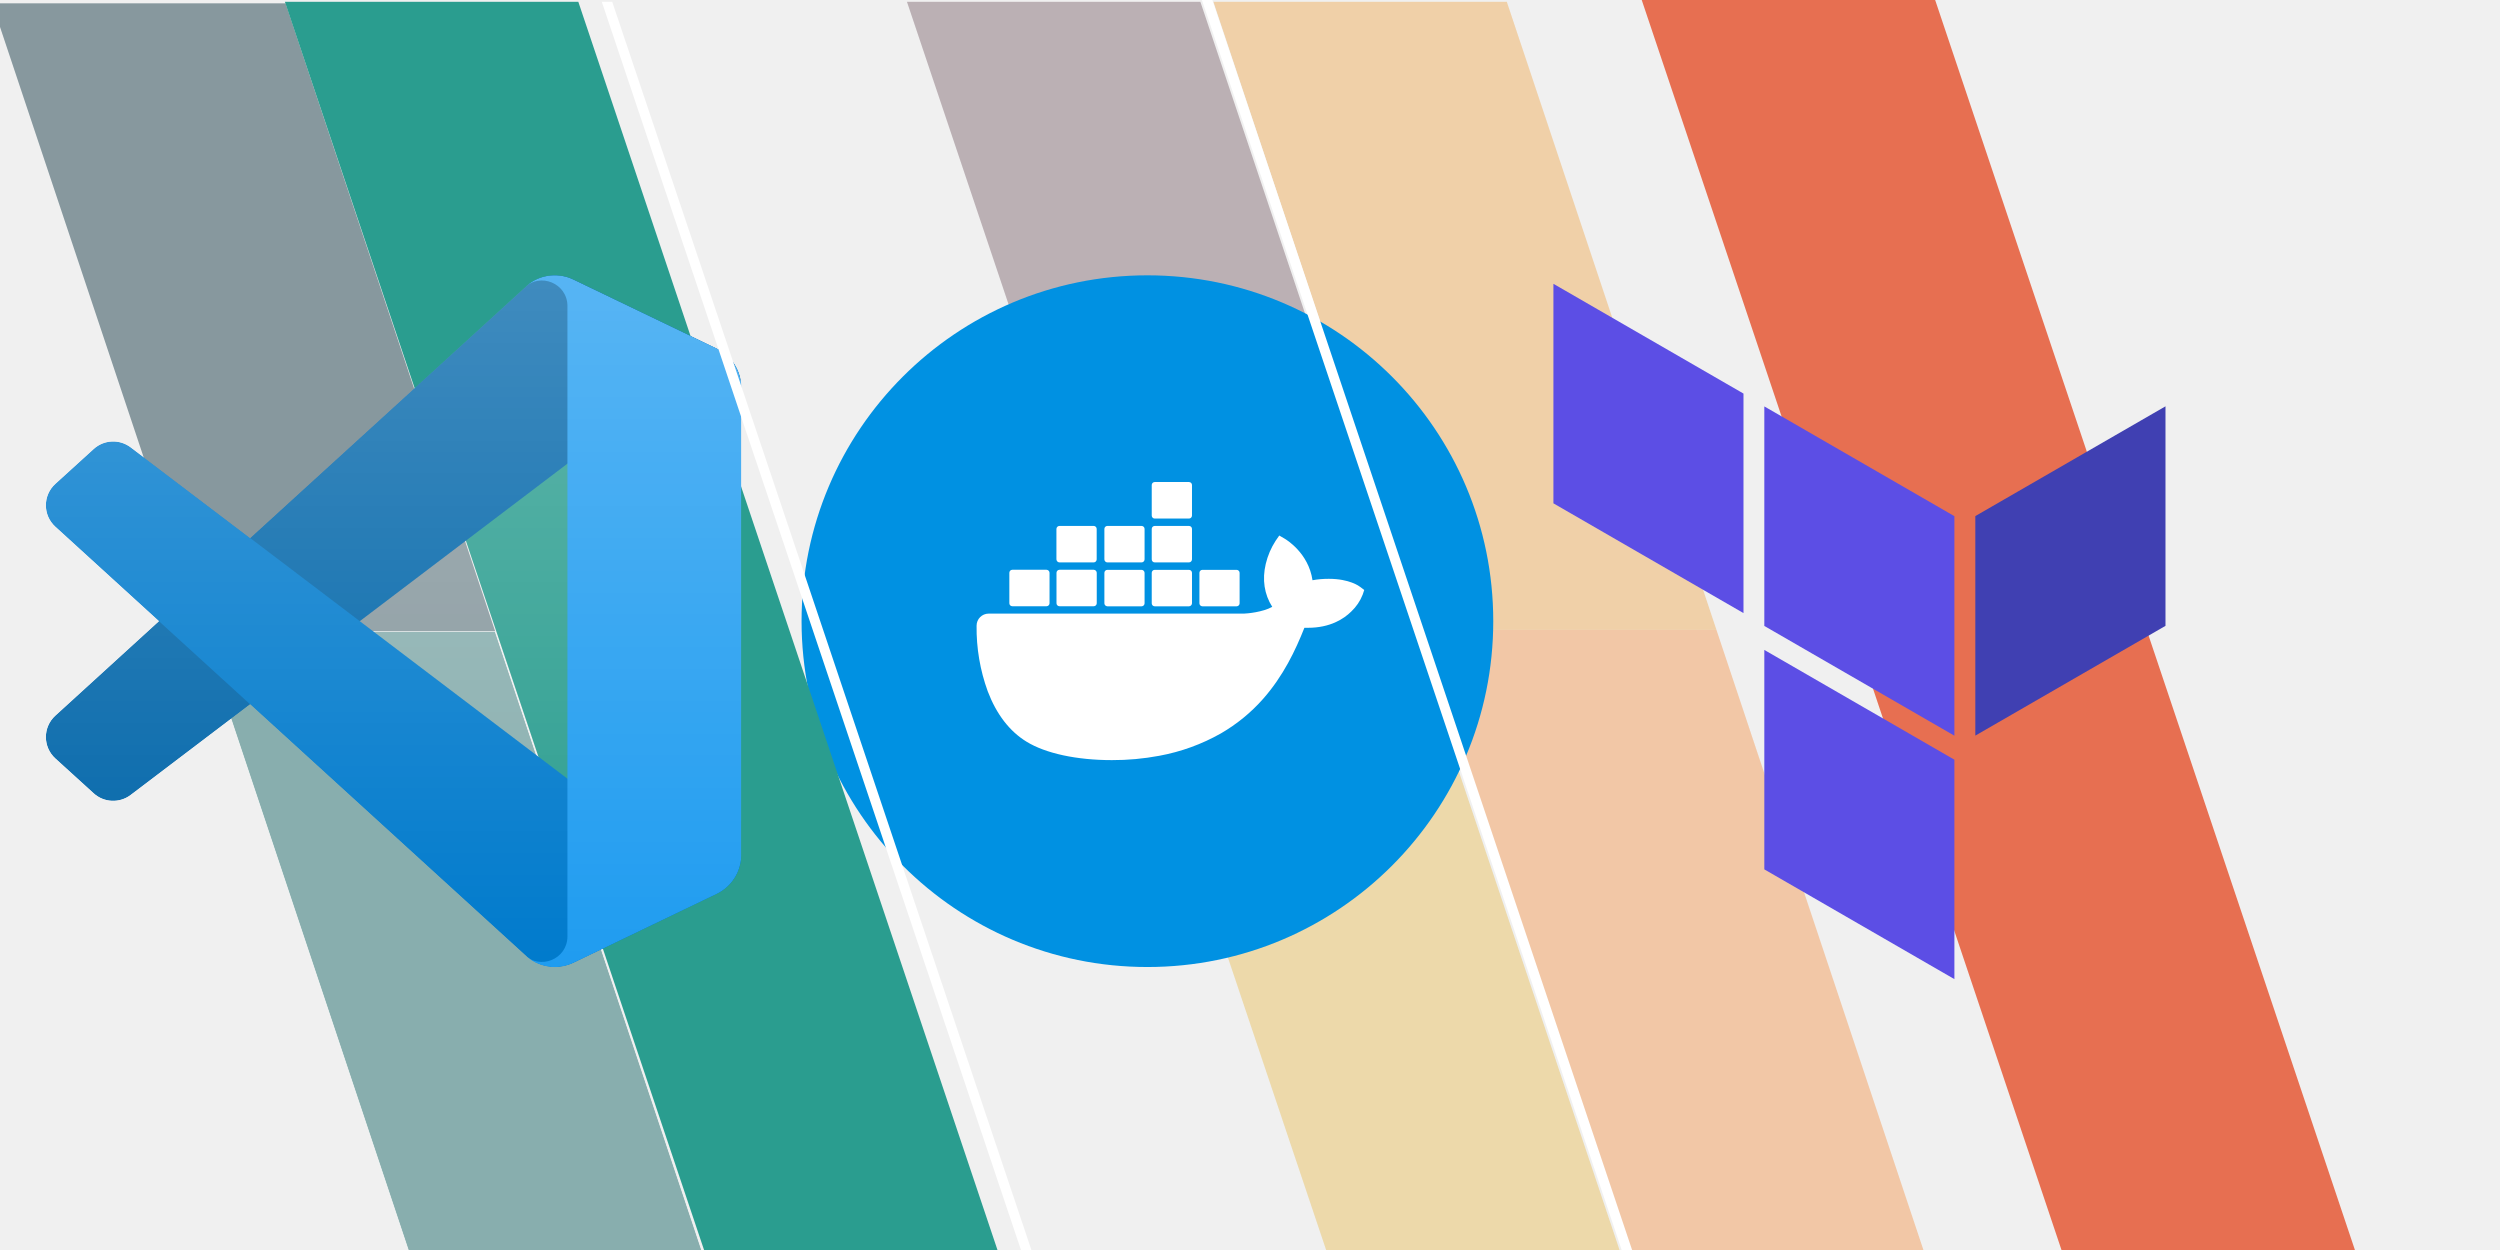
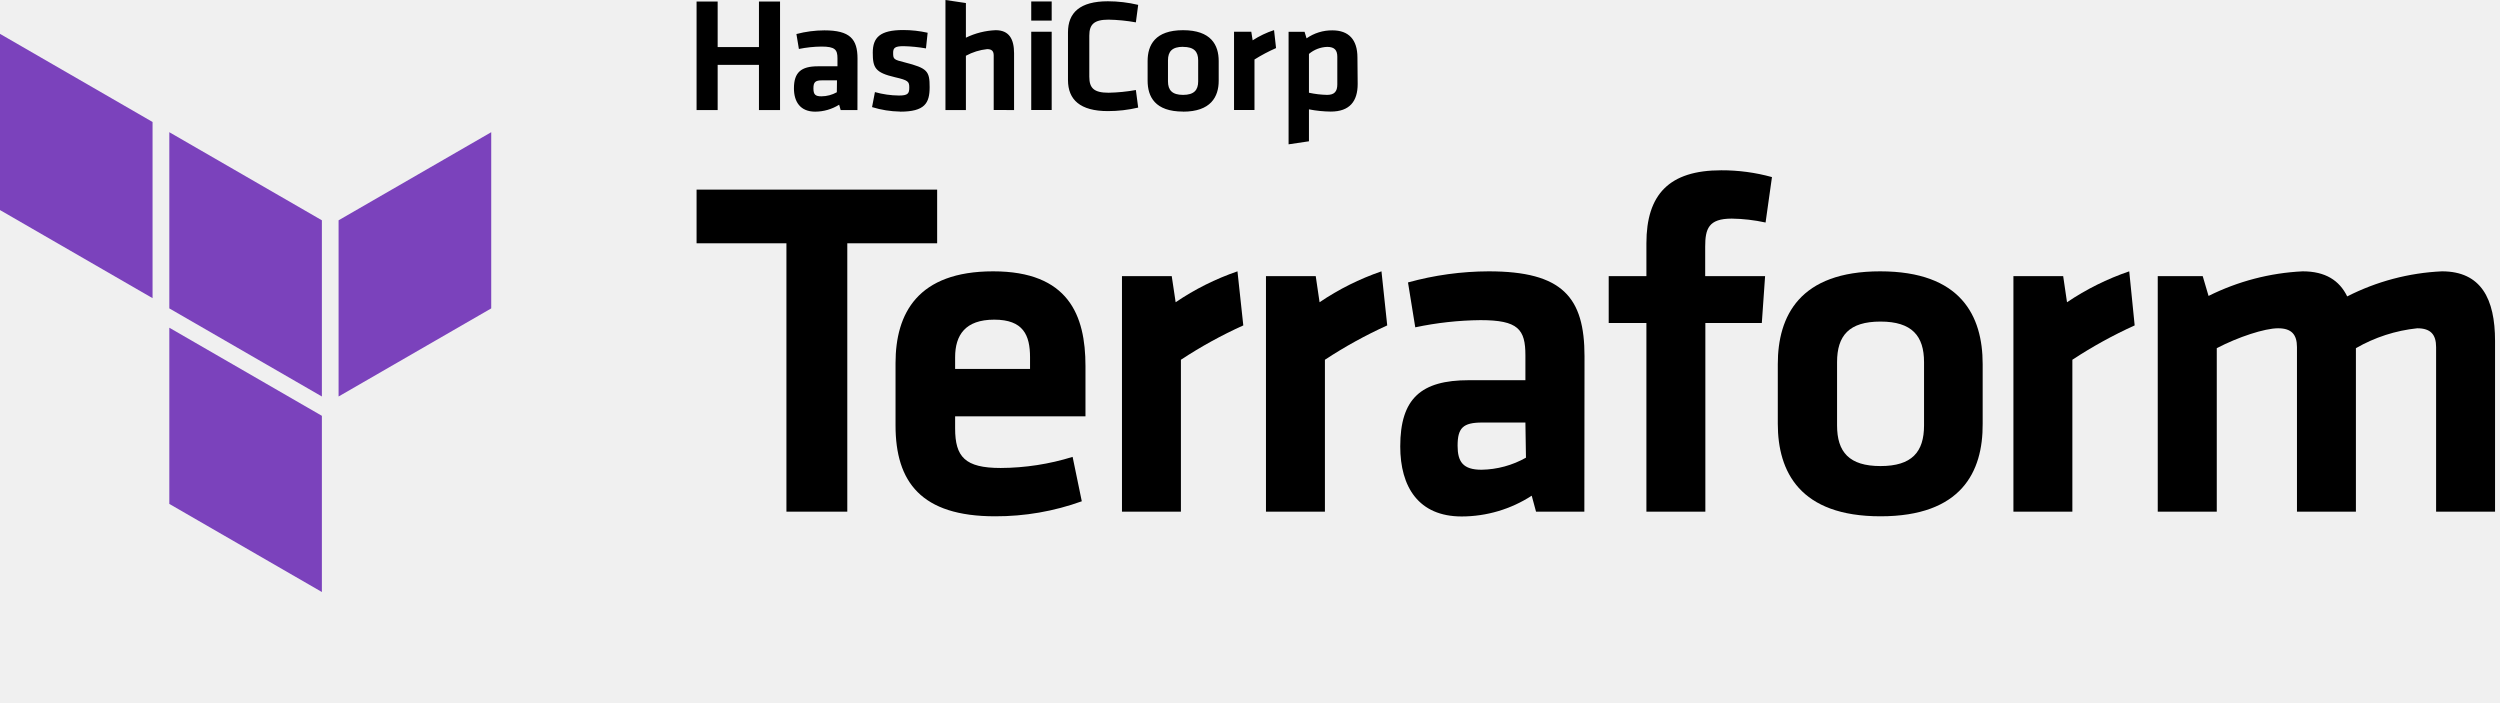
- <svg xmlns="http://www.w3.org/2000/svg" xmlns:xlink="http://www.w3.org/1999/xlink" width="1200" height="600" viewBox="0 0 1200 600" version="1.1" id="svg5" xml:space="preserve">
-   <defs id="defs2">
-     <path id="B" d="m 65.605,29.258 c -0.877,0.404 -1.722,0.875 -2.526,1.41 v 6.215 h -2.444 v -9.645 h 2.04 l 0.158,1.067 a 10.8,10.8 0 0 1 2.526,-1.263 z" />
-     <path d="m 180.828,252.605 c 4.016,1.565 8.596,1.464 12.651,-0.486 l 52.501,-25.262 c 5.516,-2.655 9.025,-8.239 9.025,-14.364 V 41.197 c 0,-6.125 -3.508,-11.709 -9.025,-14.363 L 193.478,1.571 c -5.32,-2.56 -11.547,-1.933 -16.216,1.462 -0.667,0.485 -1.303,1.026 -1.899,1.623 L 74.857,96.35 31.078,63.118 C 27.002,60.025 21.302,60.278 17.517,63.721 L 3.476,76.494 c -4.63,4.212 -4.635,11.495 -0.011,15.714 L 41.431,126.845 3.464,161.482 c -4.624,4.219 -4.618,11.502 0.011,15.714 l 14.041,12.772 c 3.785,3.444 9.485,3.697 13.561,0.604 L 74.857,157.339 175.364,249.034 c 1.59,1.591 3.457,2.789 5.464,3.571 z m 10.464,-183.649 -76.262,57.889 76.262,57.889 z" id="path-1" />
-     <linearGradient x1="127.173" y1="0" x2="127.173" y2="254.346" id="linearGradient-3" gradientTransform="scale(1.002588,0.9974186)" gradientUnits="userSpaceOnUse">
-       <stop stop-color="#FFFFFF" offset="0%" id="stop18241" />
-       <stop stop-color="#FFFFFF" stop-opacity="0" offset="100%" id="stop18243" />
-     </linearGradient>
+ <svg xmlns="http://www.w3.org/2000/svg" width="313" height="88" viewBox="0 0 313 88" fill="none">
+   <g clip-path="url(#clip0)">
+     <path d="M98.461 30.46H87.211V23.74H117.331V30.46H106.081V64.06H98.461V30.46Z" fill="black" />
+     <path d="M125.291 58.591C128.343 58.576 131.377 58.108 134.291 57.201L135.441 62.761C131.959 64.018 128.283 64.654 124.581 64.641C115.331 64.641 112.121 60.341 112.121 53.261V45.461C112.121 39.231 114.901 33.971 124.341 33.971C133.781 33.971 135.901 39.471 135.901 45.821V52.121H119.581V53.631C119.581 57.201 120.811 58.591 125.291 58.591ZM119.581 46.191H128.961V44.731C128.961 41.951 128.111 40.021 124.481 40.021C120.851 40.021 119.581 41.951 119.581 44.731V46.191Z" fill="black" />
+     <path d="M155.661 40.741C152.948 41.967 150.337 43.404 147.851 45.041V64.061H140.471V34.571H146.701L147.191 37.841C149.588 36.213 152.19 34.912 154.931 33.971L155.661 40.741Z" fill="black" />
+     <path d="M173.68 40.741C170.972 41.969 168.364 43.407 165.88 45.041V64.061H158.5V34.571H164.73L165.21 37.841C167.611 36.213 170.217 34.912 172.96 33.971L173.68 40.741Z" fill="black" />
+     <path d="M198.361 64.061H192.311L191.771 62.061C189.159 63.754 186.113 64.657 183.001 64.661C177.611 64.661 175.311 60.971 175.311 55.891C175.311 49.891 177.921 47.601 183.901 47.601H190.981V44.491C190.981 41.231 190.081 40.081 185.361 40.081C182.614 40.109 179.877 40.411 177.191 40.981L176.281 35.361C179.57 34.45 182.967 33.982 186.381 33.971C195.641 33.971 198.381 37.231 198.381 44.611L198.361 64.061ZM190.981 52.901H185.581C183.161 52.901 182.491 53.571 182.491 55.811C182.491 57.811 183.161 58.811 185.491 58.811C187.441 58.779 189.352 58.26 191.051 57.301L190.981 52.901Z" fill="black" />
+     <path d="M221.05 27.86C219.657 27.555 218.236 27.39 216.81 27.37C213.91 27.37 213.49 28.64 213.49 30.881V34.571H220.99L220.58 40.441H213.51V64.061H206.13V40.441H201.41V34.571H206.13V30.46C206.13 24.351 208.97 21.32 215.5 21.32C217.646 21.313 219.782 21.599 221.85 22.171L221.05 27.86Z" fill="black" />
+     <path d="M235.44 64.641C225.34 64.641 222.58 59.061 222.58 53.061V45.581C222.58 39.581 225.3 33.971 235.4 33.971C245.5 33.971 248.23 39.531 248.23 45.581V53.061C248.27 59.061 245.58 64.641 235.44 64.641ZM235.44 40.261C231.51 40.261 230 42.011 230 45.341V53.261C230 56.591 231.51 58.351 235.44 58.351C239.37 58.351 240.89 56.591 240.89 53.261V45.341C240.89 42.061 239.38 40.261 235.44 40.261Z" fill="black" />
+     <path d="M267.26 40.741C264.552 41.969 261.944 43.407 259.46 45.041V64.061H252.08V34.571H258.31L258.79 37.841C261.204 36.212 263.824 34.911 266.58 33.971L267.26 40.741Z" fill="black" />
+     <path d="M287.58 64.061V43.461C287.58 41.891 286.91 41.101 285.22 41.101C283.53 41.101 280.22 42.191 277.54 43.591V64.061H270.15V34.571H275.78L276.51 37.051C280.184 35.217 284.199 34.168 288.3 33.971C291.15 33.971 292.9 35.121 293.87 37.111C297.555 35.23 301.598 34.16 305.73 33.971C310.63 33.971 312.38 37.411 312.38 42.681V64.061H305V43.461C305 41.891 304.33 41.101 302.64 41.101C299.934 41.383 297.318 42.232 294.96 43.591V64.061H287.58Z" fill="black" />
+     <path fill-rule="evenodd" clip-rule="evenodd" d="M21.199 16.551L40.299 27.581V49.641L21.199 38.611V16.551Z" fill="#7B42BC" />
+     <path fill-rule="evenodd" clip-rule="evenodd" d="M42.391 27.581V49.641L61.501 38.611V16.551L42.391 27.581Z" fill="#7B42BC" />
+     <path fill-rule="evenodd" clip-rule="evenodd" d="M0 4.24V26.3L19.1 37.33V15.27L0 4.24Z" fill="#7B42BC" />
+     <path fill-rule="evenodd" clip-rule="evenodd" d="M21.199 63.09L40.299 74.12V52.2V52.06L21.199 41.03V63.09Z" fill="#7B42BC" />
+     <path d="M95.021 13.78V8.12H89.851V13.78H87.211V0.19H89.851V5.89H95.021V0.19H97.661V13.78H95.021ZM107.351 13.78H105.251L105.061 13.11C104.162 13.674 103.123 13.976 102.061 13.98C100.201 13.98 99.401 12.75 99.401 11.06C99.401 9.06 100.301 8.3 102.401 8.3H104.851V7.3C104.851 6.21 104.541 5.83 102.851 5.83C101.9 5.84 100.953 5.94 100.021 6.13L99.711 4.26C100.853 3.959 102.029 3.804 103.211 3.8C106.411 3.8 107.361 4.88 107.361 7.34L107.351 13.78ZM104.791 10.06H102.901C102.071 10.06 101.841 10.29 101.841 11.06C101.841 11.83 102.071 12.06 102.841 12.06C103.517 12.056 104.181 11.88 104.771 11.55L104.791 10.06ZM112.701 13.97C111.507 13.951 110.322 13.763 109.181 13.41L109.541 11.53C110.518 11.805 111.526 11.95 112.541 11.96C113.671 11.96 113.841 11.71 113.841 10.96C113.841 10.21 113.711 10.05 112.061 9.67C109.561 9.09 109.271 8.48 109.271 6.59C109.271 4.7 110.171 3.76 113.081 3.76C114.11 3.76 115.137 3.875 116.141 4.1L115.931 6.06C115.003 5.896 114.063 5.803 113.121 5.78C112.011 5.78 111.821 6.02 111.821 6.62C111.821 7.41 111.891 7.47 113.271 7.81C116.121 8.54 116.391 8.9 116.391 10.91C116.391 12.92 115.781 13.98 112.701 13.98V13.97ZM124.411 13.77V6.94C124.411 6.41 124.181 6.15 123.591 6.15C122.658 6.249 121.754 6.531 120.931 6.98V13.78H118.371V0L120.931 0.38V4.72C122.096 4.151 123.366 3.831 124.661 3.78C126.361 3.78 126.961 4.92 126.961 6.67V13.78L124.411 13.77ZM129.111 2.58V0.18H131.671V2.58H129.111ZM129.111 13.77V3.97H131.671V13.77H129.111ZM133.711 4.05C133.711 1.59 135.201 0.16 138.711 0.16C139.987 0.163 141.259 0.314 142.501 0.61L142.211 2.8C141.082 2.596 139.938 2.482 138.791 2.46C136.971 2.46 136.381 3.06 136.381 4.46V9.61C136.381 11.04 136.971 11.61 138.791 11.61C139.938 11.588 141.082 11.475 142.211 11.27L142.501 13.47C141.259 13.763 139.987 13.911 138.711 13.91C135.231 13.91 133.711 12.48 133.711 10.02V4.05ZM148.121 13.97C144.621 13.97 143.681 12.12 143.681 10.1V7.64C143.681 5.64 144.621 3.78 148.121 3.78C151.621 3.78 152.581 5.63 152.581 7.64V10.11C152.581 12.13 151.581 13.98 148.121 13.98V13.97ZM148.121 5.86C146.761 5.86 146.231 6.44 146.231 7.55V10.19C146.231 11.29 146.761 11.88 148.121 11.88C149.481 11.88 150.011 11.29 150.011 10.19V7.56C150.011 6.45 149.481 5.87 148.121 5.87V5.86ZM159.761 6.02C158.827 6.429 157.924 6.907 157.061 7.45V13.77H154.501V3.97H156.661L156.831 5.05C157.665 4.51 158.566 4.079 159.511 3.77L159.761 6.02ZM169.981 10.51C169.981 12.68 168.981 13.97 166.611 13.97C165.694 13.961 164.78 13.867 163.881 13.69V17.69L161.331 18.07V3.98H163.331L163.581 4.8C164.527 4.138 165.656 3.789 166.811 3.8C168.861 3.8 169.951 4.96 169.951 7.2L169.981 10.51ZM163.881 11.61C164.627 11.772 165.387 11.862 166.151 11.88C167.071 11.88 167.431 11.45 167.431 10.57V7.12C167.431 6.31 167.111 5.87 166.171 5.87C165.33 5.897 164.523 6.207 163.881 6.75V11.61Z" fill="black" />
+   </g>
+   <defs>
+     <clipPath id="clip0">
+       <rect width="313" height="88" fill="white" />
+     </clipPath>
  </defs>
-   <g id="layer1">
-     <rect style="opacity:0.522;fill:#e9c46a;fill-opacity:1;stroke-width:0.379" id="rect8275" width="140.844" height="318.031" x="-575.891" y="-636.962" transform="matrix(-1,0,-0.3183458,-0.9479747,0,0)" />
-     <rect style="opacity:0.522;fill:#8a757d;fill-opacity:1;stroke-width:0.379" id="rect8283" width="140.844" height="318.031" x="-575.891" y="-318.931" transform="matrix(-1,0,-0.3183458,-0.9479747,0,0)" />
-     <rect style="opacity:0.522;fill:#efb366;fill-opacity:1;stroke-width:0.379" id="rect841" width="140.844" height="317.835" x="-722.986" y="-318.735" transform="matrix(-1,0,-0.3166017,-0.9485586,0,0)" />
-     <rect style="opacity:0.522;fill:#f4a261;fill-opacity:1;stroke-width:0.379" id="rect8279" width="140.844" height="317.835" x="-722.986" y="-636.57" transform="matrix(-1,0,-0.3166017,-0.9485586,0,0)" />
-     <g id="g13751" transform="matrix(0.3242321,0,0,0.3242321,384.7504,132.1554)">
-       <circle cx="512" cy="512" r="512" style="fill:#0091e2" id="circle13739" />
-       <path d="m 827.3,461.5 c -1.6,-1.3 -16.1,-12.2 -46.7,-12.2 -8.1,0 -16.2,0.6 -24.2,2.1 -5.9,-40.7 -39.5,-60.5 -41,-61.4 l -8.2,-4.8 -5.4,7.8 c -6.8,10.5 -11.7,22 -14.6,34.2 -5.5,23.2 -2.2,45 9.6,63.6 -14.2,7.9 -37.1,9.9 -41.7,10 H 277 c -9.9,0 -17.9,8 -17.9,17.9 -0.4,33.1 5.2,66 16.5,97.1 13,34.2 32.4,59.3 57.6,74.7 28.2,17.3 74.1,27.2 126.2,27.2 23.5,0.1 47,-2.1 70.1,-6.4 32.1,-5.9 63,-17.1 91.4,-33.2 23.4,-13.6 44.5,-30.8 62.4,-51.1 29.9,-33.9 47.8,-71.7 61.1,-105.2 h 5.3 c 32.8,0 53,-13.1 64.1,-24.1 7.4,-7 13.2,-15.5 16.9,-25 l 2.3,-6.9 z M 312,489.9 h 50.7 c 2.4,0 4.4,-2 4.4,-4.4 v -45.1 c 0,-2.4 -2,-4.4 -4.4,-4.5 H 312 c -2.4,0 -4.4,2 -4.4,4.4 v 45.2 c 0,2.5 2,4.4 4.4,4.4 m 69.9,0 h 50.7 c 2.4,0 4.4,-2 4.4,-4.4 v -45.1 c 0,-2.4 -2,-4.4 -4.4,-4.5 h -50.7 c -2.5,0 -4.5,2 -4.5,4.5 v 45.1 c 0,2.5 2,4.4 4.5,4.4 m 70.8,0.1 h 50.7 c 2.4,0 4.4,-2 4.4,-4.4 v -45.1 c 0,-2.4 -2,-4.4 -4.4,-4.5 h -50.7 c -2.4,0 -4.4,2 -4.4,4.4 v 45.2 c 0,2.4 2,4.3 4.4,4.4 m 70.1,0 h 50.7 c 2.4,0 4.4,-2 4.5,-4.4 v -45.1 c 0,-2.5 -2,-4.5 -4.5,-4.5 h -50.7 c -2.4,0 -4.4,2 -4.4,4.4 v 45.2 c 0,2.4 1.9,4.4 4.4,4.4 m -141,-65 h 50.7 c 2.4,0 4.4,-2 4.4,-4.5 v -45.1 c 0,-2.4 -2,-4.4 -4.4,-4.4 h -50.7 c -2.5,0 -4.4,2 -4.5,4.4 v 45.1 c 0.1,2.5 2.1,4.5 4.5,4.5 m 70.9,0 h 50.7 c 2.4,0 4.4,-2 4.4,-4.5 v -45.1 c 0,-2.4 -2,-4.4 -4.4,-4.4 h -50.7 c -2.4,0 -4.4,2 -4.4,4.4 v 45.1 c 0,2.5 2,4.5 4.4,4.5 m 70.1,0 h 50.7 c 2.5,0 4.4,-2 4.5,-4.5 v -45.1 c 0,-2.5 -2,-4.4 -4.5,-4.4 h -50.7 c -2.4,0 -4.4,2 -4.4,4.4 v 45.1 c 0,2.5 1.9,4.5 4.4,4.5 m 0,-64.9 h 50.7 c 2.5,0 4.5,-2 4.5,-4.5 v -45.2 c 0,-2.4 -2,-4.4 -4.5,-4.4 h -50.7 c -2.4,0 -4.4,2 -4.4,4.4 v 45.2 c 0,2.5 1.9,4.5 4.4,4.5 M 593.4,490 h 50.7 c 2.4,0 4.4,-2 4.4,-4.4 v -45.1 c 0,-2.5 -2,-4.4 -4.4,-4.5 h -50.7 c -2.4,0 -4.4,2 -4.4,4.4 v 45.2 c 0,2.4 2,4.4 4.4,4.4" style="fill:#ffffff" id="path13741" />
-     </g>
-     <path id="path8290-9" style="fill:#e76f51;fill-opacity:1;stroke-width:0.369" d="M 787.957,-0.212 889.202,301.273 990.445,602.759 H 1131.288 L 1030.046,301.273 928.801,-0.212 Z" />
-     <g transform="matrix(4.31163,0,0,4.31163,769.5239,402.9105)" class="C" id="g16719">
-       <path d="m 39.1,15.557 v -24.43 l -21.16,-12.22 v 24.43 z m 0,-27.1 -21.16,-12.22 v -24.44 l 21.16,12.22 z" fill="#5c4ee5" id="path16707" />
-       <path d="m 62.6,-23.773 v -24.44 l -21.17,12.22 v 24.44 z" fill="#4040b2" id="path16709" />
-       <g fill="#5c4ee5" id="g16717">
-         <path d="m 15.62,-25.193 v -24.44 l -21.16,-12.22 v 24.44 z" id="path16711" />
-         <path d="M 53.64,-0.483" id="path16713" />
-         <path d="M 17.94,-21.093" id="path16715" />
-       </g>
-     </g>
-     <rect style="opacity:0.522;fill:#264653;fill-opacity:1;fill-rule:nonzero;stroke-width:0.379" id="rect841-3" width="140.844" height="317.835" x="-136.531" y="-319.51" transform="matrix(-1,0,-0.3166017,-0.9485586,0,0)" />
-     <rect style="opacity:0.522;fill:#287271;fill-opacity:1;stroke:#ffffff;stroke-width:0.379;stroke-opacity:1" id="rect8279-8" width="140.844" height="317.835" x="-136.531" y="-637.345" transform="matrix(-1,0,-0.3166017,-0.9485586,0,0)" />
-     <path id="path8290" style="fill:#2a9d8f;fill-opacity:1;stroke-width:0.369" d="M 136.744,0.855 237.99,302.34 339.232,603.826 H 480.075 L 378.833,302.34 277.588,0.855 Z" />
-     <g id="g18261" transform="matrix(1.309036,0,0,1.309036,22.02719,132.1178)">
-       <mask id="mask-2" fill="#ffffff">
-         <use xlink:href="#path-1" id="use18248" />
-       </mask>
-       <g id="g18251" />
-       <path d="M 246.135,26.873 193.593,1.575 c -6.081,-2.928 -13.35,-1.693 -18.123,3.08 L 3.466,161.482 c -4.626,4.219 -4.621,11.502 0.011,15.714 L 17.528,189.968 c 3.787,3.444 9.491,3.697 13.569,0.604 L 238.229,33.436 c 6.949,-5.272 16.93,-0.315 16.93,8.407 v -0.61 c 0,-6.123 -3.507,-11.704 -9.024,-14.36 z" fill="#0065a9" fill-rule="nonzero" mask="url(#mask-2)" id="path18253" />
-       <path d="m 246.135,226.816 -52.542,25.298 c -6.081,2.928 -13.35,1.692 -18.123,-3.08 L 3.466,92.207 C -1.16,87.989 -1.155,80.705 3.478,76.494 L 17.528,63.721 c 3.787,-3.443 9.491,-3.697 13.569,-0.603 L 238.229,220.253 c 6.949,5.271 16.93,0.316 16.93,-8.407 v 0.611 c 0,6.122 -3.507,11.703 -9.024,14.36 z" fill="#007acc" fill-rule="nonzero" mask="url(#mask-2)" id="path18255" />
-       <path d="m 193.428,252.135 c -6.083,2.926 -13.352,1.689 -18.125,-3.084 5.881,5.881 15.938,1.715 15.938,-6.602 V 11.273 c 0,-8.318 -10.057,-12.483 -15.938,-6.602 4.773,-4.773 12.042,-6.01 18.125,-3.085 l 52.533,25.263 c 5.52,2.655 9.031,8.238 9.031,14.363 V 212.509 c 0,6.125 -3.51,11.708 -9.031,14.363 z" fill="#1f9cf0" fill-rule="nonzero" mask="url(#mask-2)" id="path18257" />
-       <path d="m 180.828,252.605 c 4.016,1.564 8.596,1.464 12.65,-0.486 l 52.501,-25.263 c 5.517,-2.655 9.026,-8.238 9.026,-14.363 V 41.197 c 0,-6.125 -3.508,-11.709 -9.025,-14.363 L 193.477,1.571 c -5.319,-2.56 -11.546,-1.933 -16.216,1.462 -0.666,0.485 -1.302,1.026 -1.899,1.623 L 74.857,96.35 31.078,63.118 C 27.002,60.024 21.302,60.278 17.517,63.721 L 3.476,76.494 c -4.63,4.212 -4.635,11.495 -0.011,15.714 L 41.431,126.845 3.464,161.482 c -4.624,4.219 -4.618,11.502 0.011,15.714 l 14.041,12.772 c 3.785,3.444 9.485,3.697 13.561,0.604 L 74.857,157.339 175.363,249.034 c 1.59,1.591 3.458,2.789 5.465,3.571 z m 10.464,-183.65 -76.262,57.889 76.262,57.889 z" fill-opacity="0.25" fill="url(#linearGradient-3)" mask="url(#mask-2)" id="path18259" style="fill:url(#linearGradient-3)" />
-     </g>
-     <path id="rect8285" style="fill:#ffffff;stroke-width:0.369" d="M 288.856,0.855 390.101,302.34 491.343,603.825 h 5.012 L 395.112,302.34 293.867,0.855 Z" />
-     <path id="rect8285-4" style="fill:#ffffff;stroke-width:0.369" d="M 576.84,-0.212 678.085,301.273 779.327,602.759 h 5.012 L 683.097,301.273 581.852,-0.212 Z" />
-   </g>
-   <style id="style5576">.C{fill-rule:evenodd}</style>
-   <style id="style16705">.C{fill-rule:evenodd}</style>
</svg>
